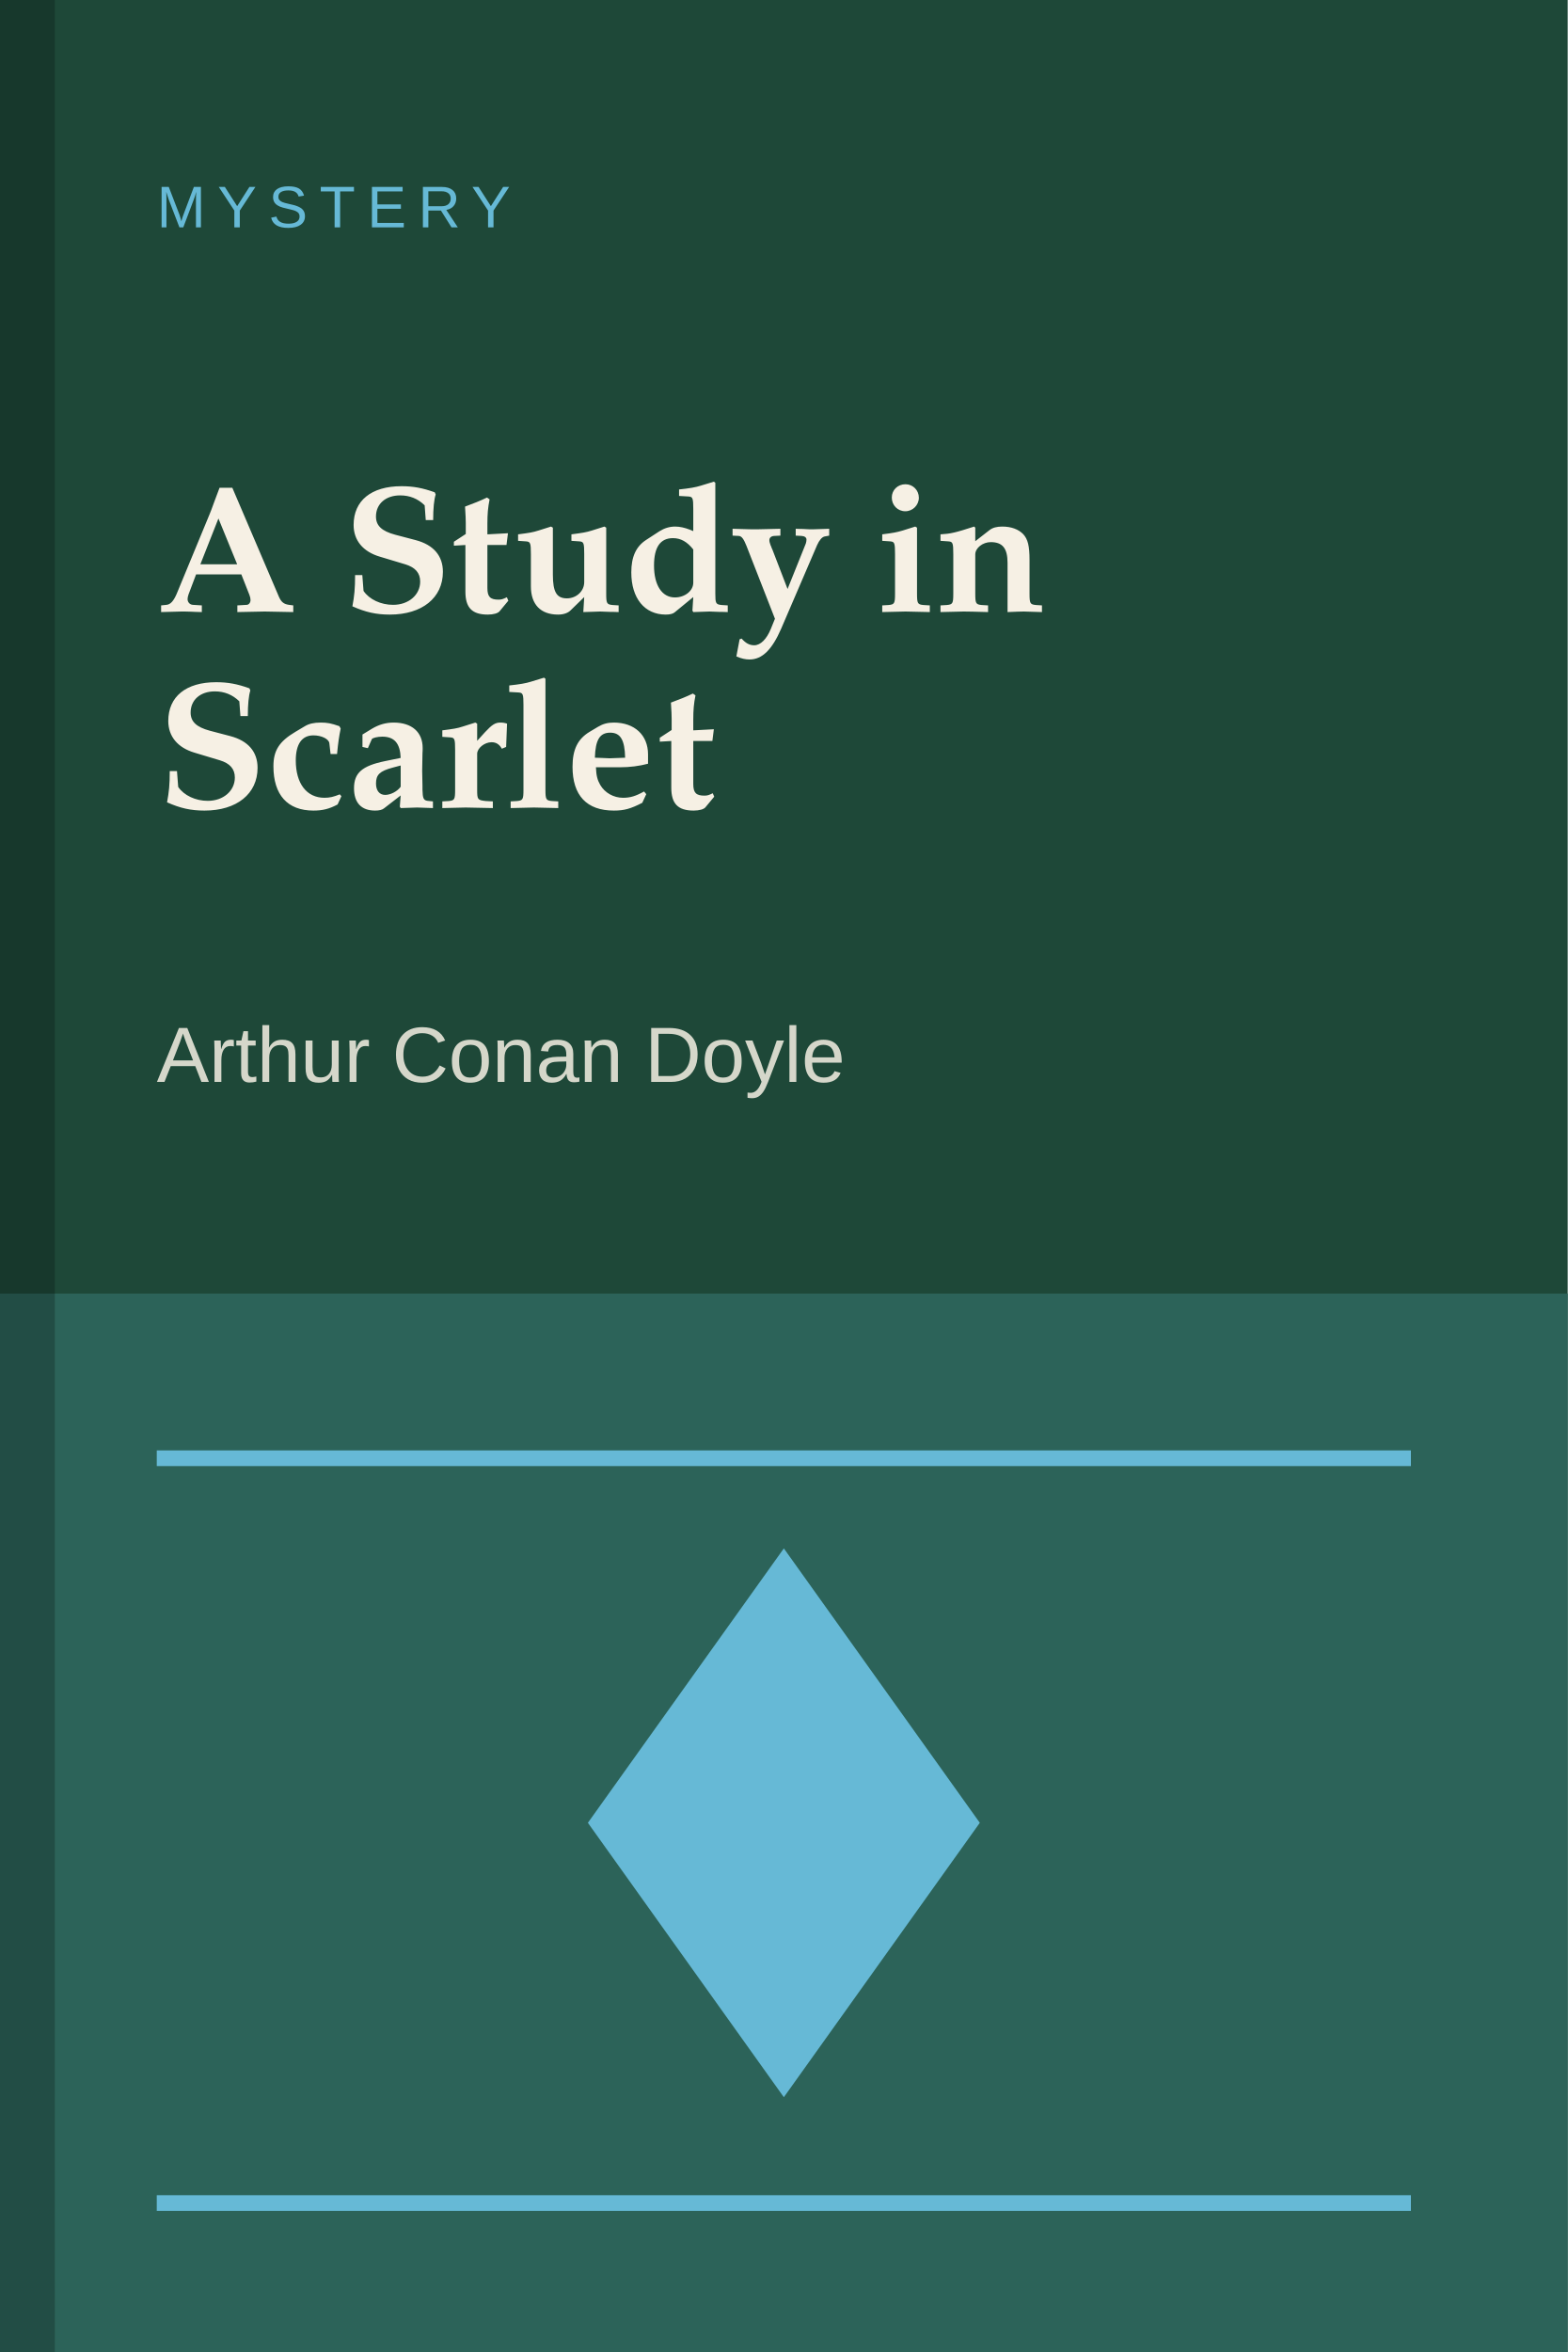
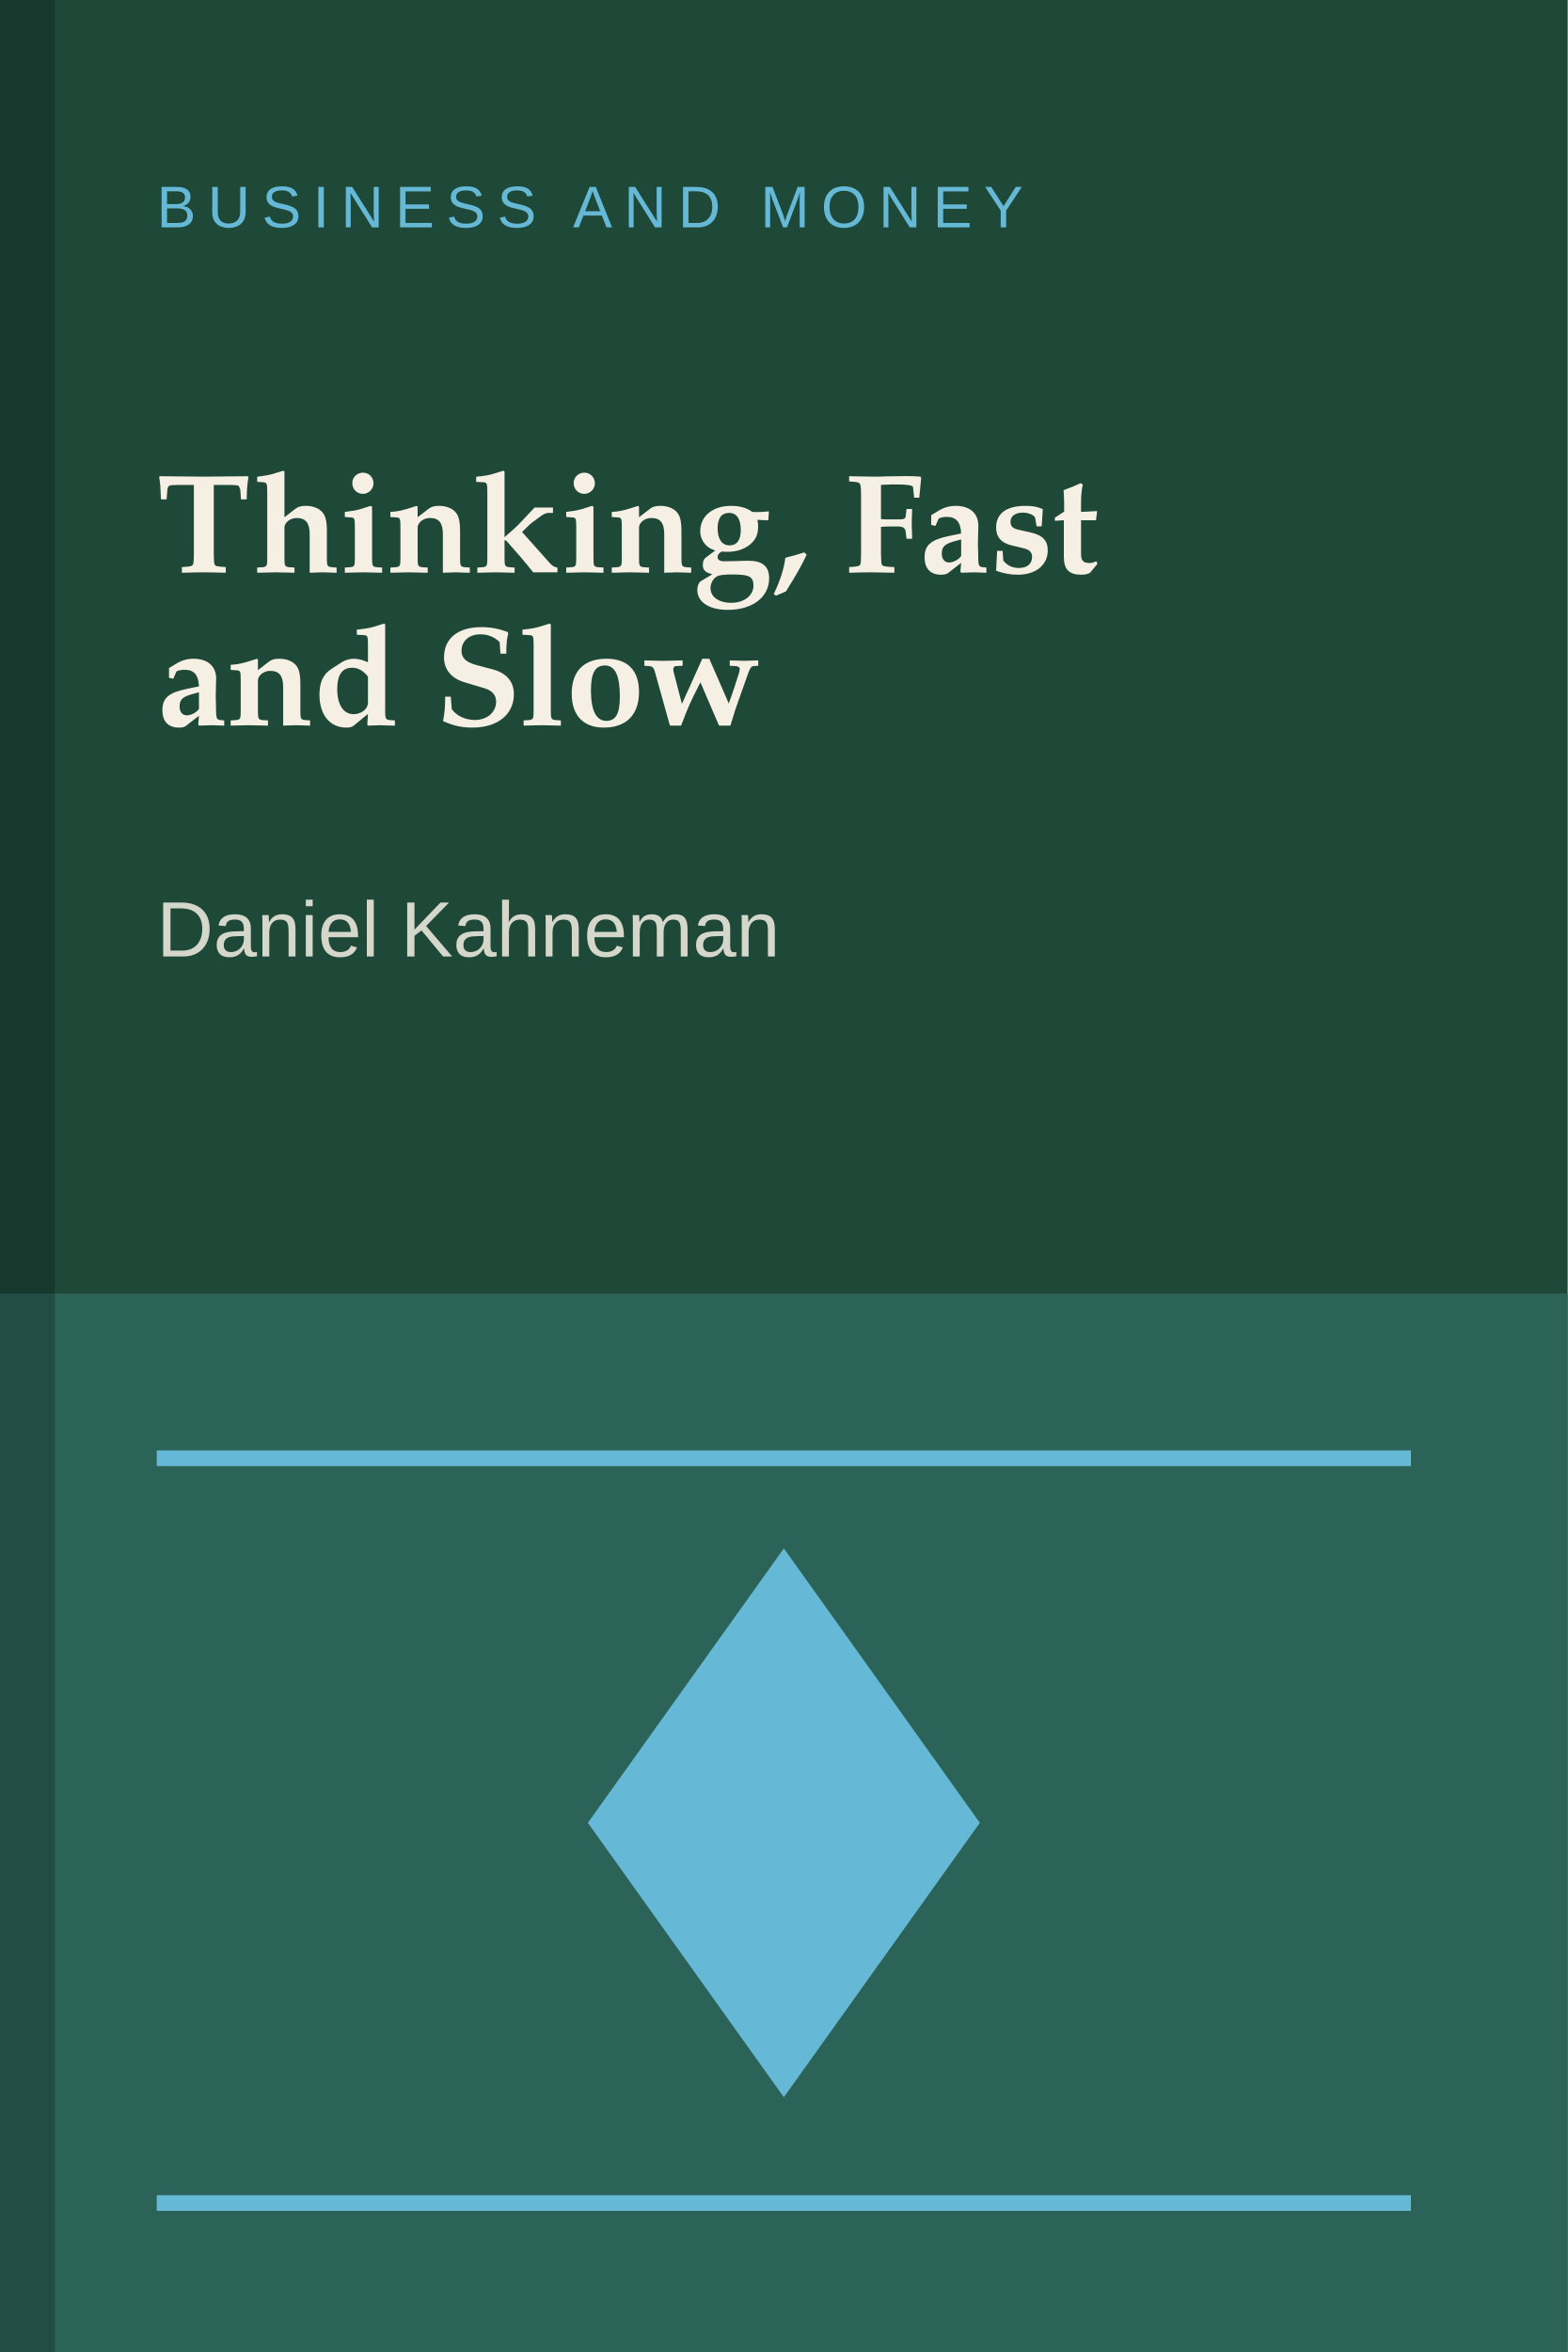
- <svg xmlns="http://www.w3.org/2000/svg" viewBox="0 0 400 600" width="400" height="600" role="img" aria-label="A Study in Scarlet by Arthur Conan Doyle">
+ <svg xmlns="http://www.w3.org/2000/svg" viewBox="0 0 400 600" width="400" height="600" role="img" aria-label="Thinking, Fast and Slow by Daniel Kahneman">
  <rect width="400" height="600" fill="#1E4838" />
  <rect x="0" y="330" width="400" height="270" fill="#2C6359" />
  <rect x="40" y="370" width="320" height="4" fill="#66B9D6" />
  <rect x="40" y="560" width="320" height="4" fill="#66B9D6" />
  <polygon points="200,395 250,465 200,535 150,465" fill="#66B9D6" />
  <rect x="0" y="0" width="14" height="600" fill="#000" opacity=".22" />
-   <text x="40" y="58" font-family="Segoe UI, Arial, sans-serif" font-size="15" letter-spacing="3" fill="#66B9D6">MYSTERY</text>
-   <text x="40" y="156" font-family="Georgia, 'Palatino Linotype', serif" font-size="46" font-weight="700" fill="#F6F0E4">
-     <tspan x="40" dy="0">A Study in</tspan>
-     <tspan x="40" dy="50">Scarlet</tspan>
+   <text x="40" y="58" font-family="Segoe UI, Arial, sans-serif" font-size="15" letter-spacing="3" fill="#66B9D6">BUSINESS AND MONEY</text>
+   <text x="40" y="146" font-family="Georgia, 'Palatino Linotype', serif" font-size="36" font-weight="700" fill="#F6F0E4">
+     <tspan x="40" dy="0">Thinking, Fast</tspan>
+     <tspan x="40" dy="39">and Slow</tspan>
  </text>
-   <text x="40" y="276" font-family="Segoe UI, Arial, sans-serif" font-size="20" fill="#F6F0E4" opacity=".85">Arthur Conan Doyle</text>
+   <text x="40" y="244" font-family="Segoe UI, Arial, sans-serif" font-size="20" fill="#F6F0E4" opacity=".85">Daniel Kahneman</text>
</svg>
